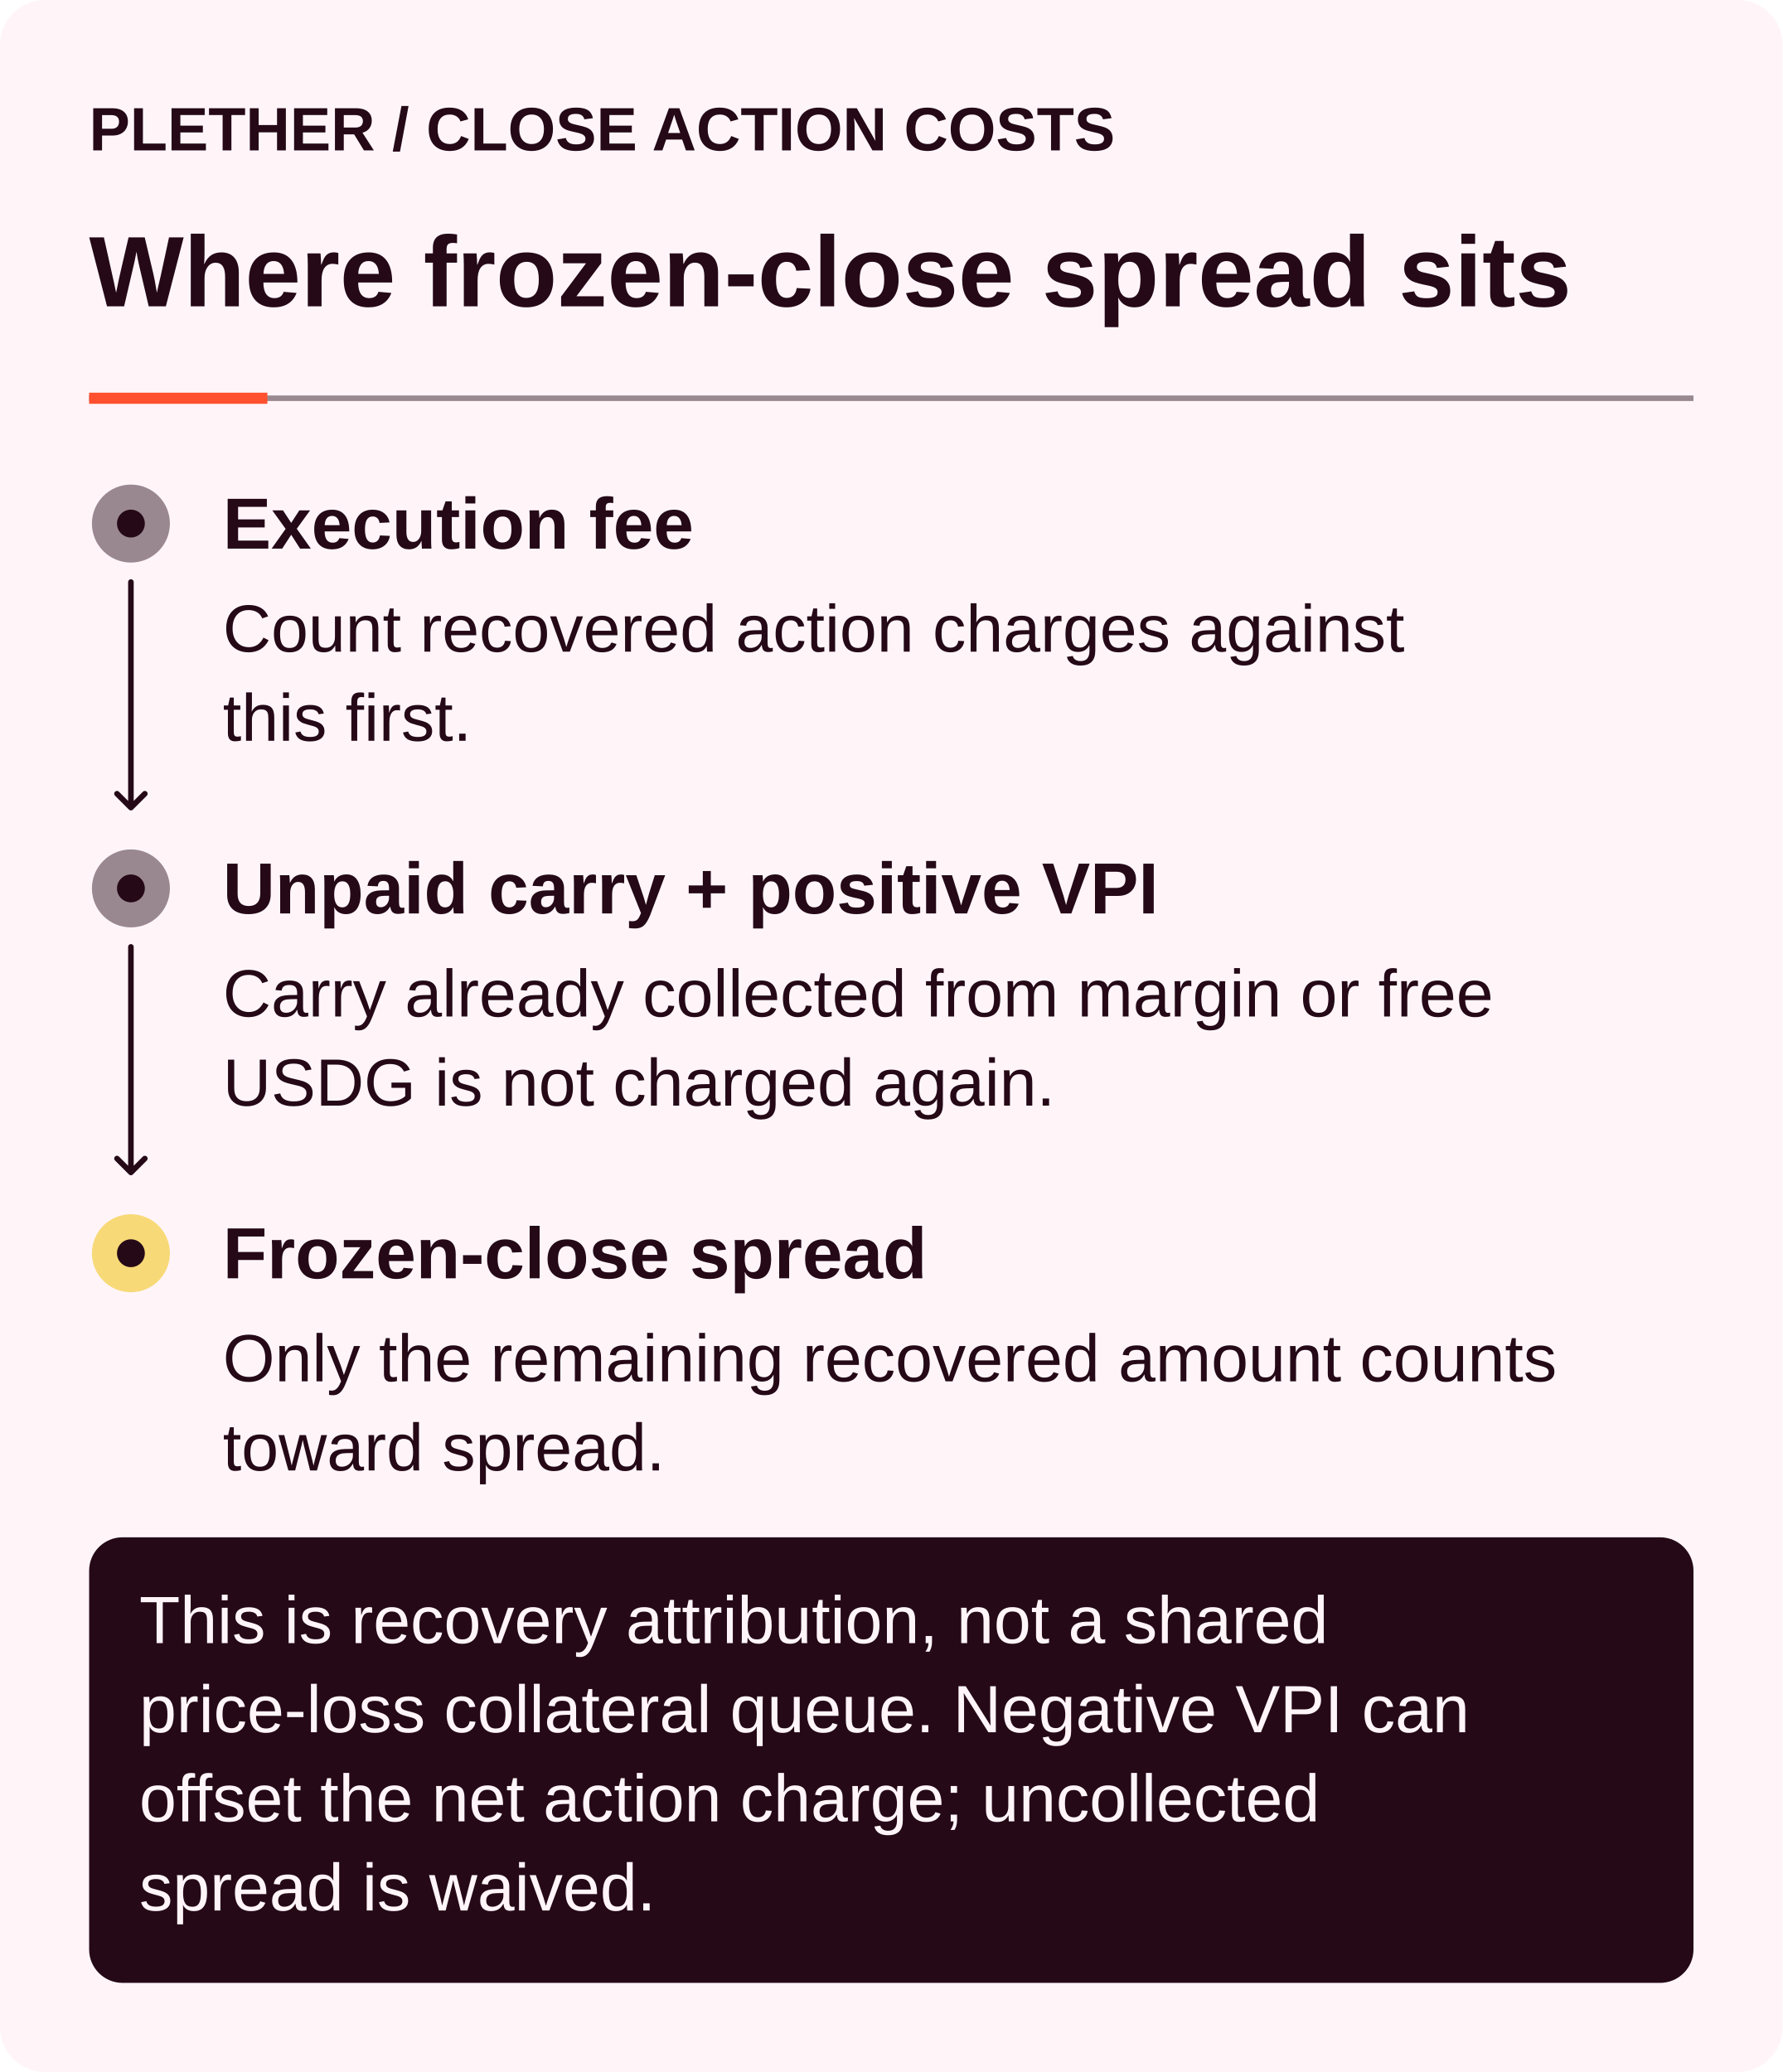
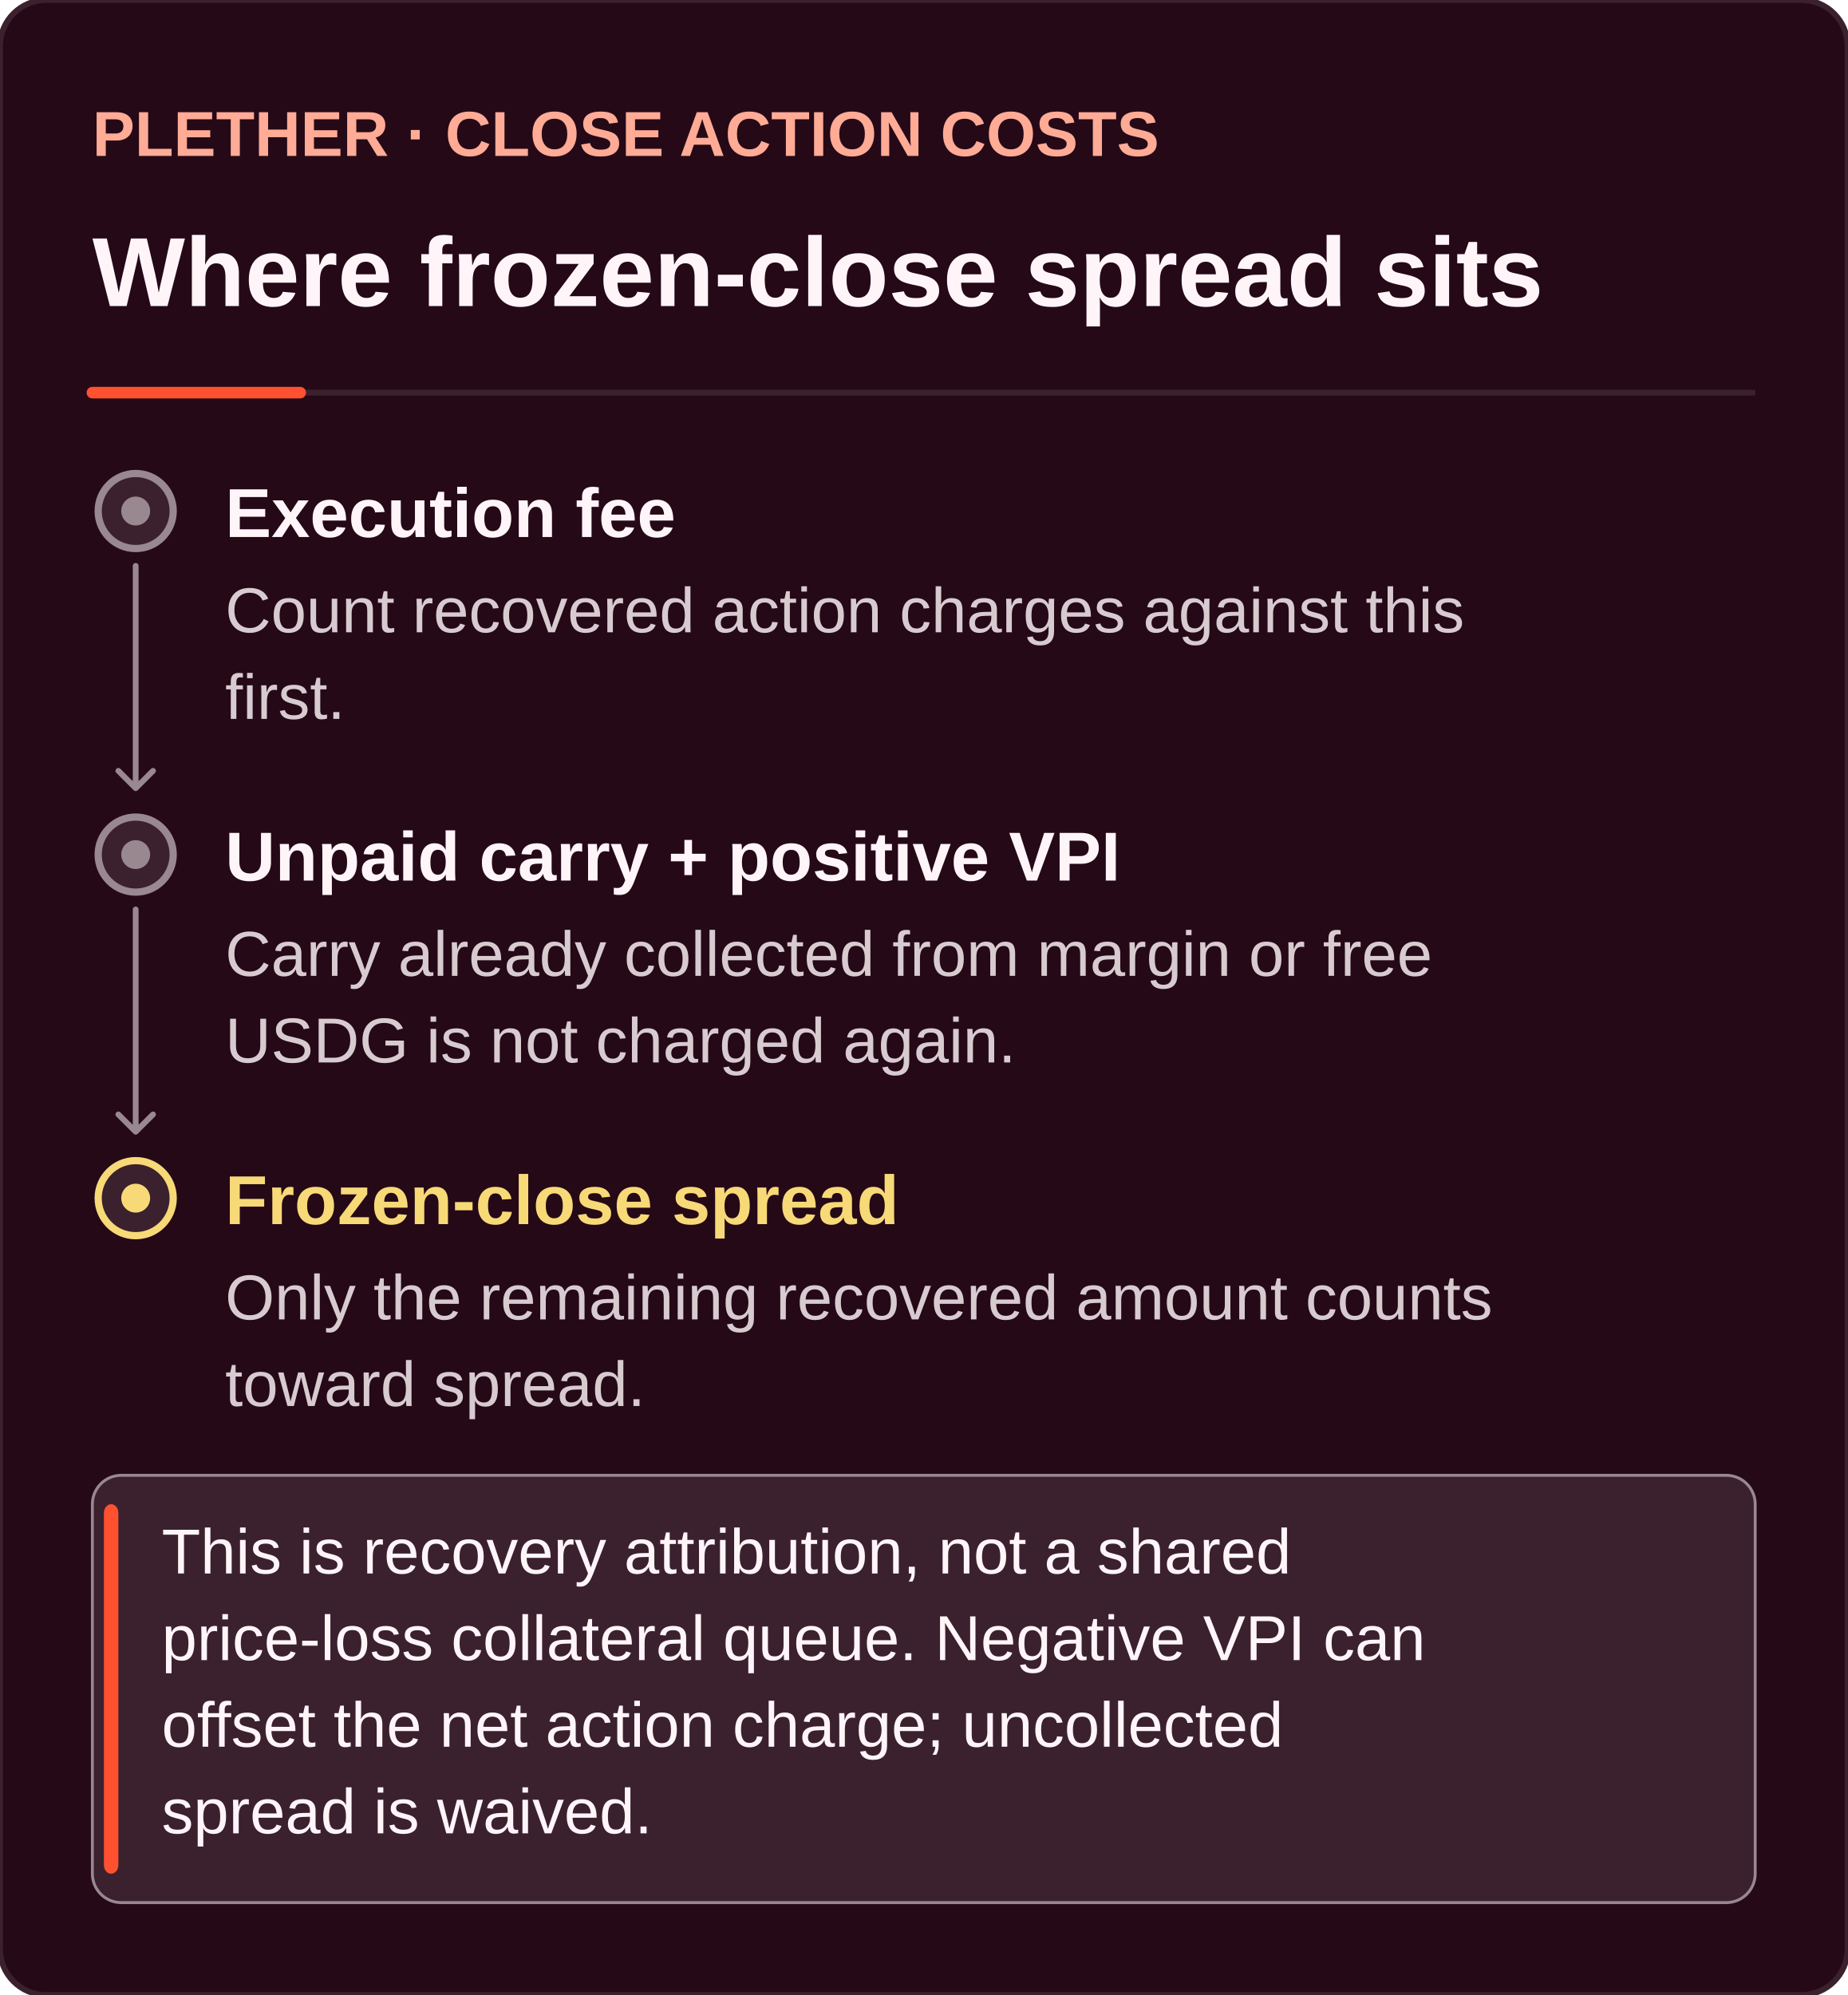
- <svg xmlns="http://www.w3.org/2000/svg" width="640" height="744" viewBox="0 0 640 744" role="img" aria-labelledby="frozen-close-collection-priority-title frozen-close-collection-priority-desc" focusable="false">
-   <style>text{font-family:Arial,Helvetica,sans-serif}</style>
-   <rect width="640" height="744" rx="16" fill="#FFF5F9" />
-   <text x="32" y="54" font-size="22" font-weight="700" fill="#250917" data-max-width="576">PLETHER / CLOSE ACTION COSTS</text>
-   <text x="32" y="110" font-size="36" font-weight="700" fill="#250917" data-max-width="576">Where frozen-close spread sits</text>
-   <path d="M32 143 L608 143" stroke="#9A8890" stroke-width="2" fill="none" />
-   <path d="M32 143 h64" stroke="#FF512F" stroke-width="4" fill="none" />
-   <circle cx="47" cy="188" r="14" fill="#9A8890" />
-   <circle cx="47" cy="188" r="5" fill="#250917" />
-   <text x="80" y="197" font-size="26" font-weight="700" fill="#250917" data-max-width="528">Execution fee</text>
-   <text x="80" y="234" font-size="24" font-weight="400" fill="#250917" data-max-width="528">Count recovered action charges against</text>
-   <text x="80" y="266" font-size="24" font-weight="400" fill="#250917" data-max-width="528">this first.</text>
-   <path d="M47 209 V290 m-5 -5 5 5 5 -5" stroke="#250917" stroke-width="2" stroke-linecap="round" stroke-linejoin="round" fill="none" />
-   <circle cx="47" cy="319" r="14" fill="#9A8890" />
-   <circle cx="47" cy="319" r="5" fill="#250917" />
-   <text x="80" y="328" font-size="26" font-weight="700" fill="#250917" data-max-width="528">Unpaid carry + positive VPI</text>
-   <text x="80" y="365" font-size="24" font-weight="400" fill="#250917" data-max-width="528">Carry already collected from margin or free</text>
-   <text x="80" y="397" font-size="24" font-weight="400" fill="#250917" data-max-width="528">USDG is not charged again.</text>
-   <path d="M47 340 V421 m-5 -5 5 5 5 -5" stroke="#250917" stroke-width="2" stroke-linecap="round" stroke-linejoin="round" fill="none" />
-   <circle cx="47" cy="450" r="14" fill="#F7D977" />
-   <circle cx="47" cy="450" r="5" fill="#250917" />
-   <text x="80" y="459" font-size="26" font-weight="700" fill="#250917" data-max-width="528">Frozen-close spread</text>
-   <text x="80" y="496" font-size="24" font-weight="400" fill="#250917" data-max-width="528">Only the remaining recovered amount counts</text>
-   <text x="80" y="528" font-size="24" font-weight="400" fill="#250917" data-max-width="528">toward spread.</text>
-   <rect x="32" y="552" width="576" height="160" rx="12" fill="#250917" stroke="none" />
-   <text x="50" y="590" font-size="24" font-weight="400" fill="#FFF5F9" data-max-width="540">This is recovery attribution, not a shared</text>
-   <text x="50" y="622" font-size="24" font-weight="400" fill="#FFF5F9" data-max-width="540">price-loss collateral queue. Negative VPI can</text>
-   <text x="50" y="654" font-size="24" font-weight="400" fill="#FFF5F9" data-max-width="540">offset the net action charge; uncollected</text>
-   <text x="50" y="686" font-size="24" font-weight="400" fill="#FFF5F9" data-max-width="540">spread is waived.</text>
+ <svg xmlns="http://www.w3.org/2000/svg" width="640" height="691" viewBox="0 0 640 691" role="img" aria-labelledby="frozen-close-collection-priority-title frozen-close-collection-priority-desc" focusable="false">
+   <style>text{font-family:'Uncut Sans',-apple-system,BlinkMacSystemFont,'Segoe UI',Arial,Helvetica,sans-serif}</style>
+   <rect width="640" height="691" rx="16" fill="#250917" stroke="#3B212D" stroke-width="2" />
+   <text x="32" y="54" font-size="22" font-weight="700" fill="#FFAB96" data-max-width="576">PLETHER · CLOSE ACTION COSTS</text>
+   <text x="32" y="106" font-size="34" font-weight="700" fill="#FFF5F9" data-max-width="576">Where frozen-close spread sits</text>
+   <path d="M32 136 L608 136" stroke="#3B212D" stroke-width="2" fill="none" />
+   <path d="M32 136 h72" stroke="#FF512F" stroke-width="4" stroke-linecap="round" fill="none" />
+   <circle cx="47" cy="177" r="13" fill="#3B212D" stroke="#9A8890" stroke-width="2.5" />
+   <circle cx="47" cy="177" r="5" fill="#9A8890" />
+   <text x="78" y="186" font-size="24" font-weight="700" fill="#FFF5F9" data-max-width="530">Execution fee</text>
+   <text x="78" y="219" font-size="22" font-weight="400" fill="#D8CBD0" data-max-width="530">Count recovered action charges against this</text>
+   <text x="78" y="249" font-size="22" font-weight="400" fill="#D8CBD0" data-max-width="530">first.</text>
+   <path d="M47 196 V273 m-6 -6 6 6 6 -6" stroke="#9A8890" stroke-width="2" stroke-linecap="round" stroke-linejoin="round" fill="none" />
+   <circle cx="47" cy="296" r="13" fill="#3B212D" stroke="#9A8890" stroke-width="2.5" />
+   <circle cx="47" cy="296" r="5" fill="#9A8890" />
+   <text x="78" y="305" font-size="24" font-weight="700" fill="#FFF5F9" data-max-width="530">Unpaid carry + positive VPI</text>
+   <text x="78" y="338" font-size="22" font-weight="400" fill="#D8CBD0" data-max-width="530">Carry already collected from margin or free</text>
+   <text x="78" y="368" font-size="22" font-weight="400" fill="#D8CBD0" data-max-width="530">USDG is not charged again.</text>
+   <path d="M47 315 V392 m-6 -6 6 6 6 -6" stroke="#9A8890" stroke-width="2" stroke-linecap="round" stroke-linejoin="round" fill="none" />
+   <circle cx="47" cy="415" r="13" fill="#3B212D" stroke="#F7D977" stroke-width="2.5" />
+   <circle cx="47" cy="415" r="5" fill="#F7D977" />
+   <text x="78" y="424" font-size="24" font-weight="700" fill="#F7D977" data-max-width="530">Frozen-close spread</text>
+   <text x="78" y="457" font-size="22" font-weight="400" fill="#D8CBD0" data-max-width="530">Only the remaining recovered amount counts</text>
+   <text x="78" y="487" font-size="22" font-weight="400" fill="#D8CBD0" data-max-width="530">toward spread.</text>
+   <rect x="32" y="511" width="576" height="148" rx="10" fill="#3B212D" stroke="#9A8890" stroke-width="1" />
+   <rect x="36" y="521" width="5" height="128" rx="3" fill="#FF512F" stroke="none" />
+   <text x="56" y="545" font-size="22" font-weight="400" fill="#FFF5F9" data-max-width="532">This is recovery attribution, not a shared</text>
+   <text x="56" y="575" font-size="22" font-weight="400" fill="#FFF5F9" data-max-width="532">price-loss collateral queue. Negative VPI can</text>
+   <text x="56" y="605" font-size="22" font-weight="400" fill="#FFF5F9" data-max-width="532">offset the net action charge; uncollected</text>
+   <text x="56" y="635" font-size="22" font-weight="400" fill="#FFF5F9" data-max-width="532">spread is waived.</text>
</svg>
